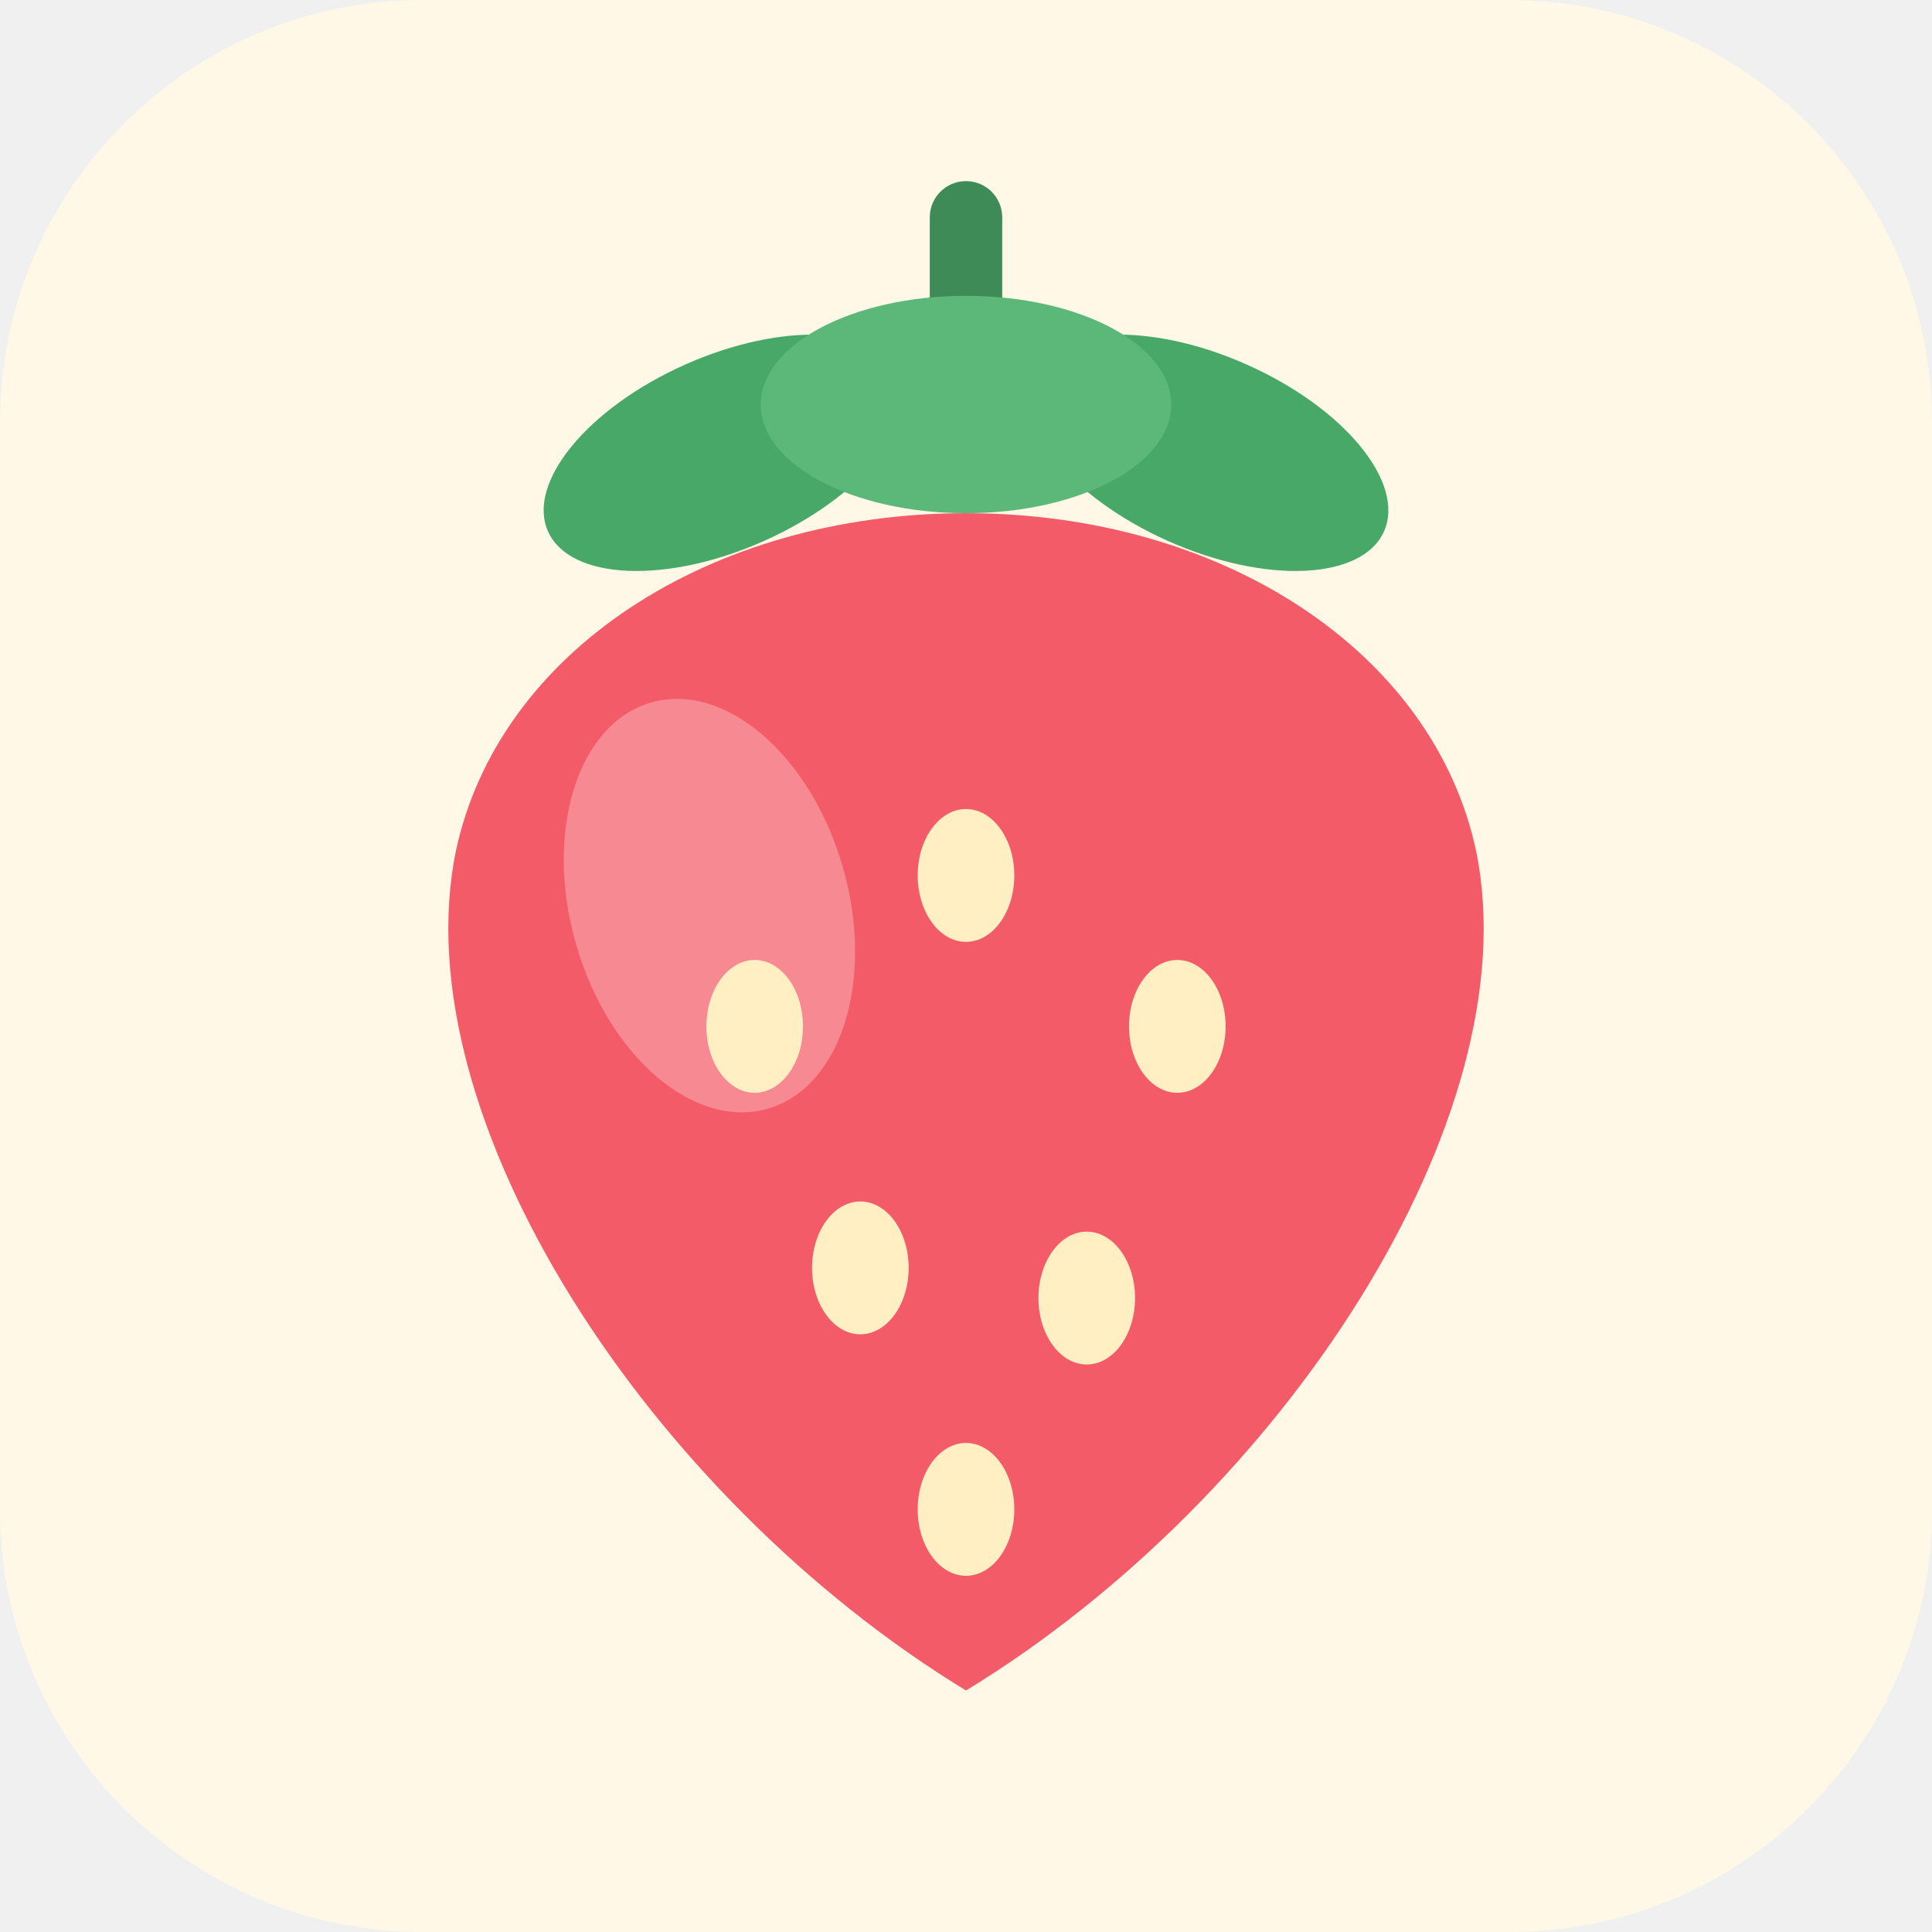
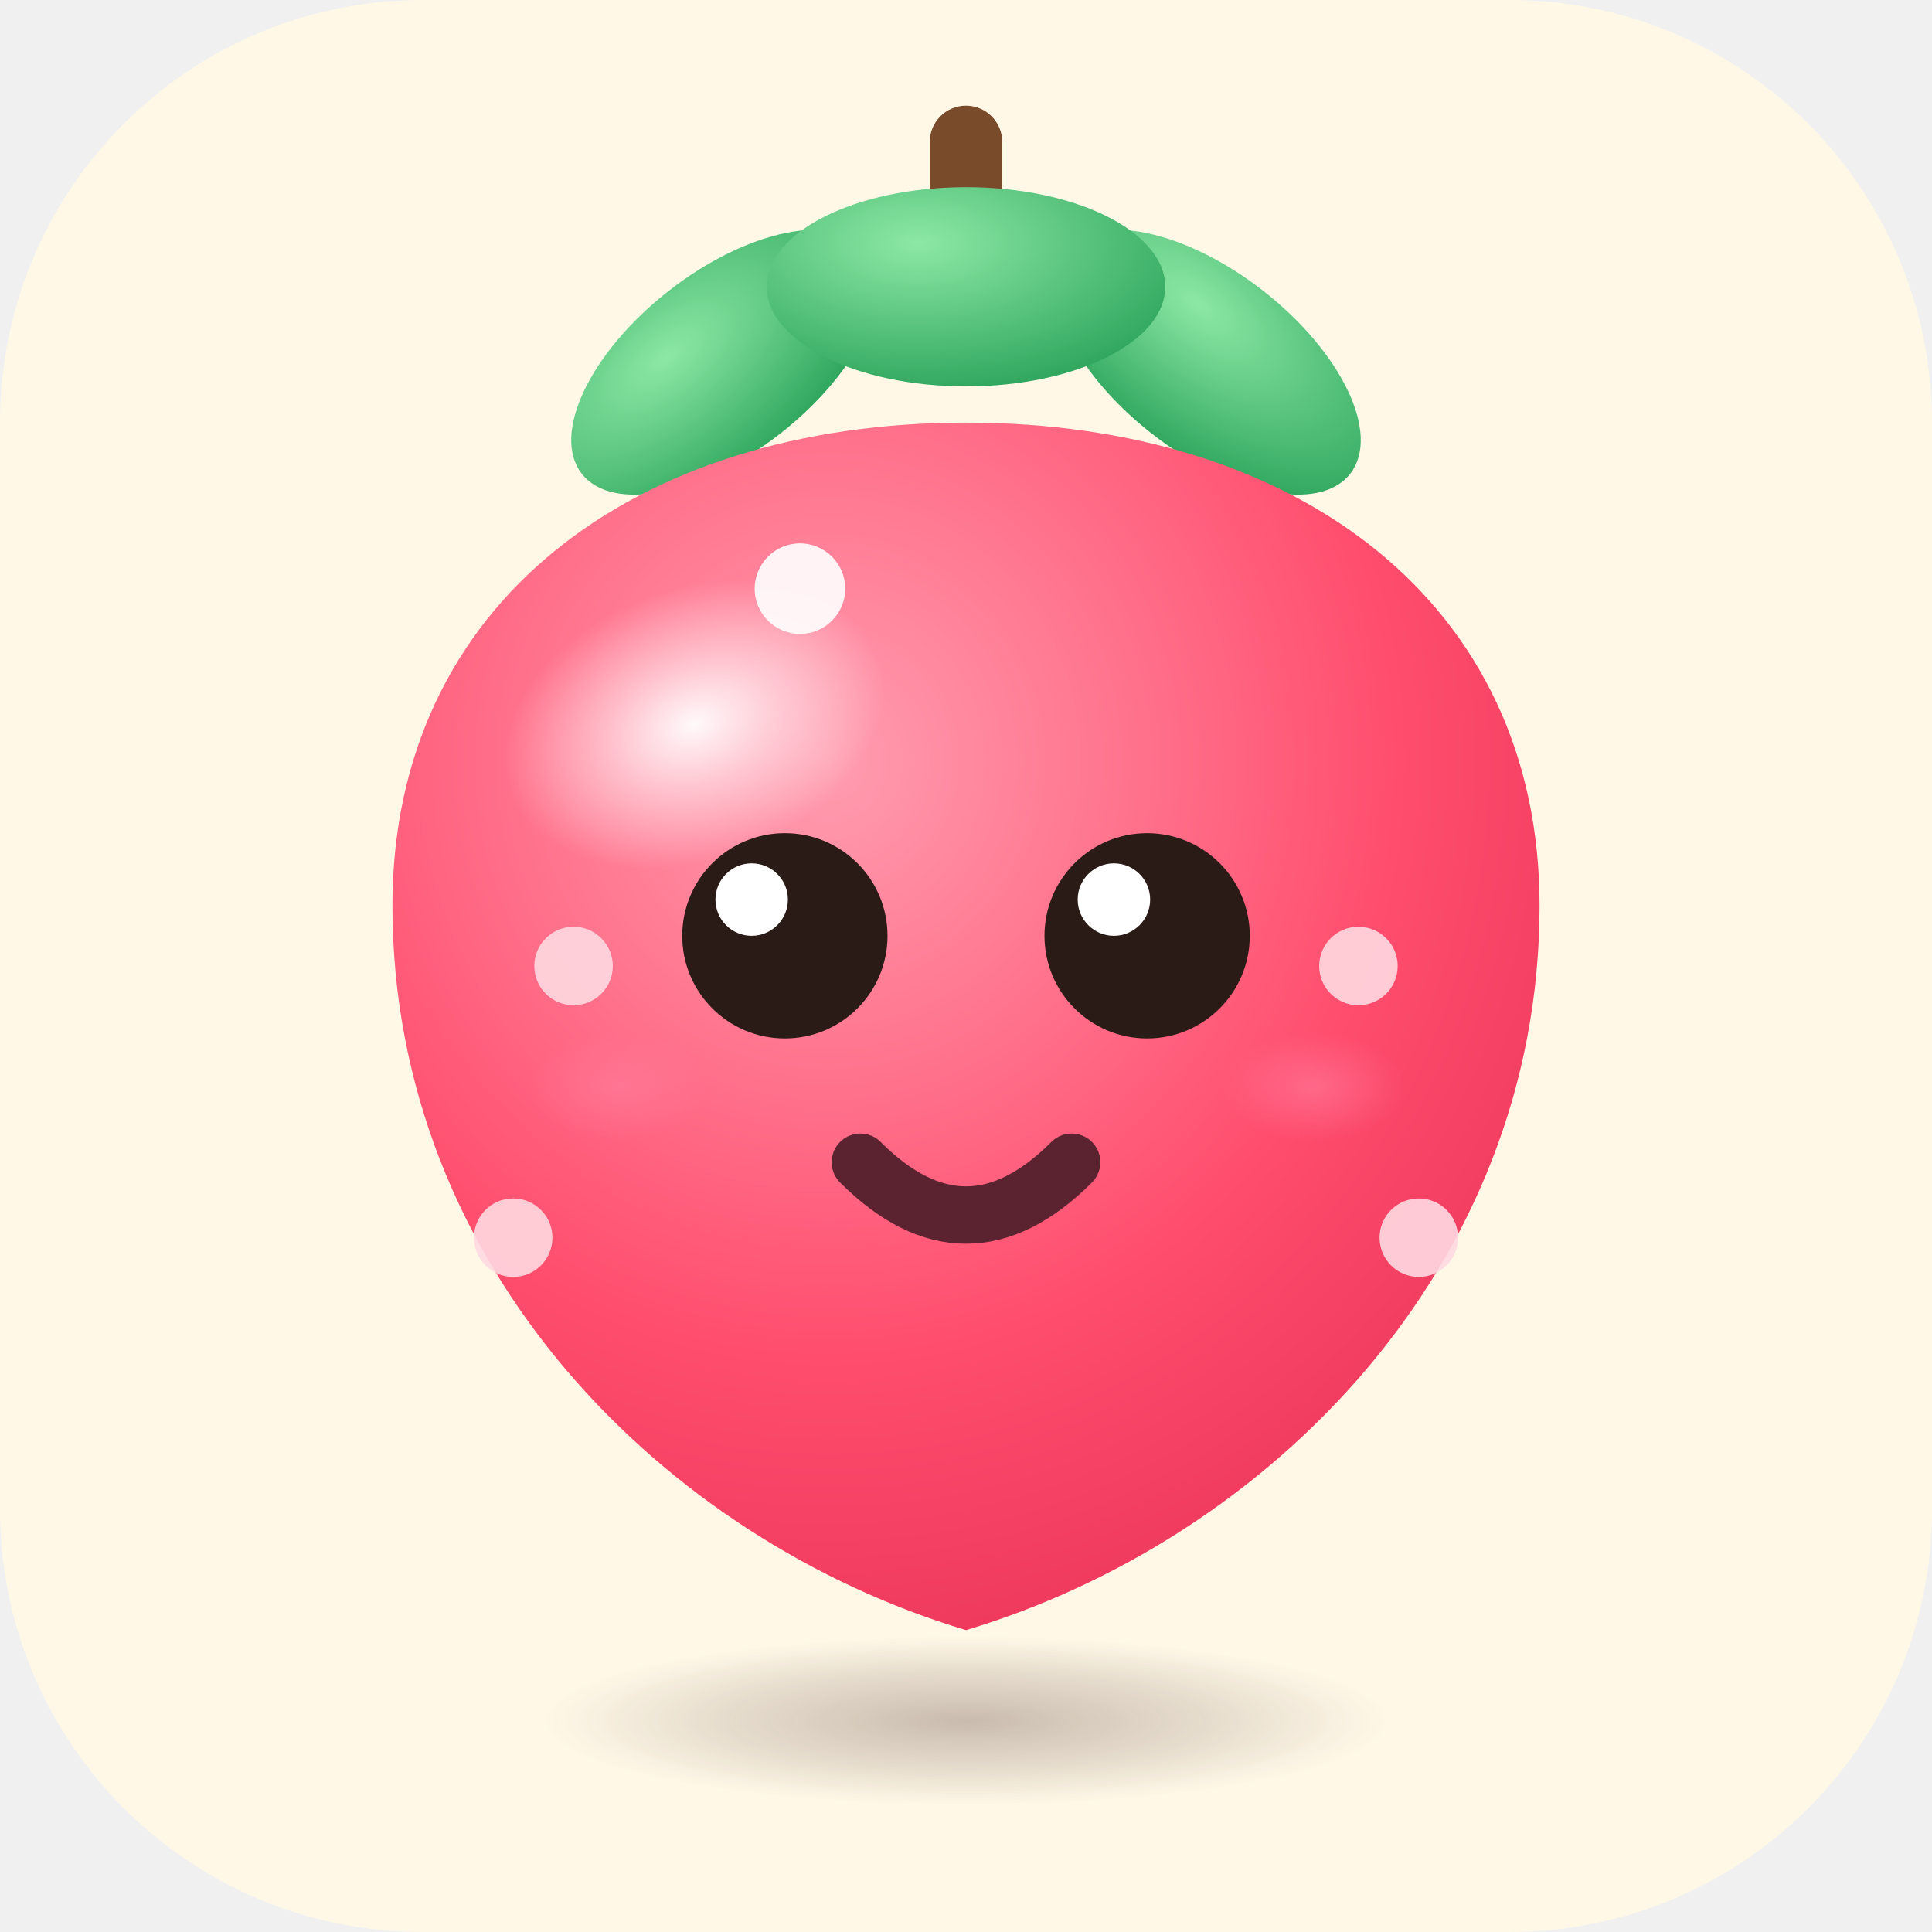
<svg xmlns="http://www.w3.org/2000/svg" viewBox="0 0 64 64">
+   <defs>
+     <radialGradient id="b" cx="0.38" cy="0.28" r="0.9">
+       <stop offset="0" stop-color="#FF9DB0" />
+       <stop offset="0.55" stop-color="#FF4D6D" />
+       <stop offset="1" stop-color="#E32C52" />
+     </radialGradient>
+     <radialGradient id="l" cx="0.38" cy="0.28" r="0.9">
+       <stop offset="0" stop-color="#8CE8A5" />
+       <stop offset="1" stop-color="#1E9A50" />
+     </radialGradient>
+     <radialGradient id="g">
+       <stop offset="0" stop-color="#FFFFFF" stop-opacity="0.95" />
+       <stop offset="0.45" stop-color="#FFFFFF" stop-opacity="0.5" />
+       <stop offset="1" stop-color="#FFFFFF" stop-opacity="0" />
+     </radialGradient>
+     <radialGradient id="s">
+       <stop offset="0" stop-color="#4A2E2A" stop-opacity="0.3" />
+       <stop offset="0.6" stop-color="#4A2E2A" stop-opacity="0.13" />
+       <stop offset="1" stop-color="#4A2E2A" stop-opacity="0" />
+     </radialGradient>
+     <radialGradient id="c">
+       <stop offset="0" stop-color="#FF7FA0" stop-opacity="0.55" />
+       <stop offset="1" stop-color="#FF7FA0" stop-opacity="0" />
+     </radialGradient>
+   </defs>
  <rect width="64" height="64" rx="14" fill="#FFF8E7" />
-   <rect x="30.8" y="6" width="2.4" height="7" rx="1.2" fill="#3E8B57" />
-   <ellipse cx="24" cy="15" rx="6.4" ry="3.2" transform="rotate(-24 24 15)" fill="#48A868" />
-   <ellipse cx="40" cy="15" rx="6.4" ry="3.2" transform="rotate(24 40 15)" fill="#48A868" />
-   <ellipse cx="32" cy="13.4" rx="6.8" ry="3.6" fill="#5CB878" />
-   <path d="M32 17c-8.5 0-15.5 4.6-16.9 11.2C13.3 37 21.5 49.6 32 56c10.5-6.4 18.7-19 16.9-27.8C47.5 21.6 40.5 17 32 17Z" fill="#F45B69" />
-   <ellipse cx="23.5" cy="30" rx="4.6" ry="7" fill="#FFFFFF" opacity=".28" transform="rotate(-16 23.5 30)" />
-   <ellipse cx="25" cy="34" rx="1.6" ry="2.2" fill="#FFEFC2" />
-   <ellipse cx="39" cy="34" rx="1.6" ry="2.2" fill="#FFEFC2" />
-   <ellipse cx="32" cy="29" rx="1.6" ry="2.2" fill="#FFEFC2" />
-   <ellipse cx="28.5" cy="42" rx="1.6" ry="2.2" fill="#FFEFC2" />
-   <ellipse cx="36" cy="43" rx="1.6" ry="2.2" fill="#FFEFC2" />
-   <ellipse cx="32" cy="50" rx="1.6" ry="2.2" fill="#FFEFC2" />
+   <ellipse cx="32" cy="57" rx="14" ry="2.8" fill="url(#s)" />
+   <rect x="30.8" y="3.5" width="2.4" height="7" rx="1.2" fill="#7A4B2A" />
+   <ellipse cx="24" cy="12" rx="6" ry="3" transform="rotate(-38 24 12)" fill="url(#l)" />
+   <ellipse cx="40" cy="12" rx="6" ry="3" transform="rotate(38 40 12)" fill="url(#l)" />
+   <ellipse cx="32" cy="9.5" rx="6.6" ry="3.3" fill="url(#l)" />
+   <path d="M32 14c-11 0-19 6-19 16 0 12 9 21 19 24 10-3 19-12 19-24 0-10-8-16-19-16Z" fill="url(#b)" />
+   <ellipse cx="23" cy="24" rx="6.5" ry="4.5" transform="rotate(-20 23 24)" fill="url(#g)" />
+   <circle cx="26.5" cy="19.5" r="1.5" fill="#FFFFFF" opacity="0.9" />
+   <g fill="#FFD9E1" opacity="0.9">
+     <circle cx="19" cy="32" r="1.3" />
+     <circle cx="45" cy="32" r="1.3" />
+     <circle cx="17" cy="41" r="1.3" />
+     <circle cx="47" cy="41" r="1.3" />
+   </g>
+   <circle cx="26" cy="31" r="3.4" fill="#2B1B16" />
+   <circle cx="24.9" cy="29.8" r="1.2" fill="#FFFFFF" />
+   <circle cx="38" cy="31" r="3.4" fill="#2B1B16" />
+   <circle cx="36.9" cy="29.8" r="1.2" fill="#FFFFFF" />
+   <ellipse cx="20.5" cy="36" rx="3" ry="1.8" fill="url(#c)" />
+   <ellipse cx="43.5" cy="36" rx="3" ry="1.8" fill="url(#c)" />
+   <path d="M28.5 38.5Q32 42 35.5 38.5" fill="none" stroke="#5B2330" stroke-width="1.9" stroke-linecap="round" />
</svg>
